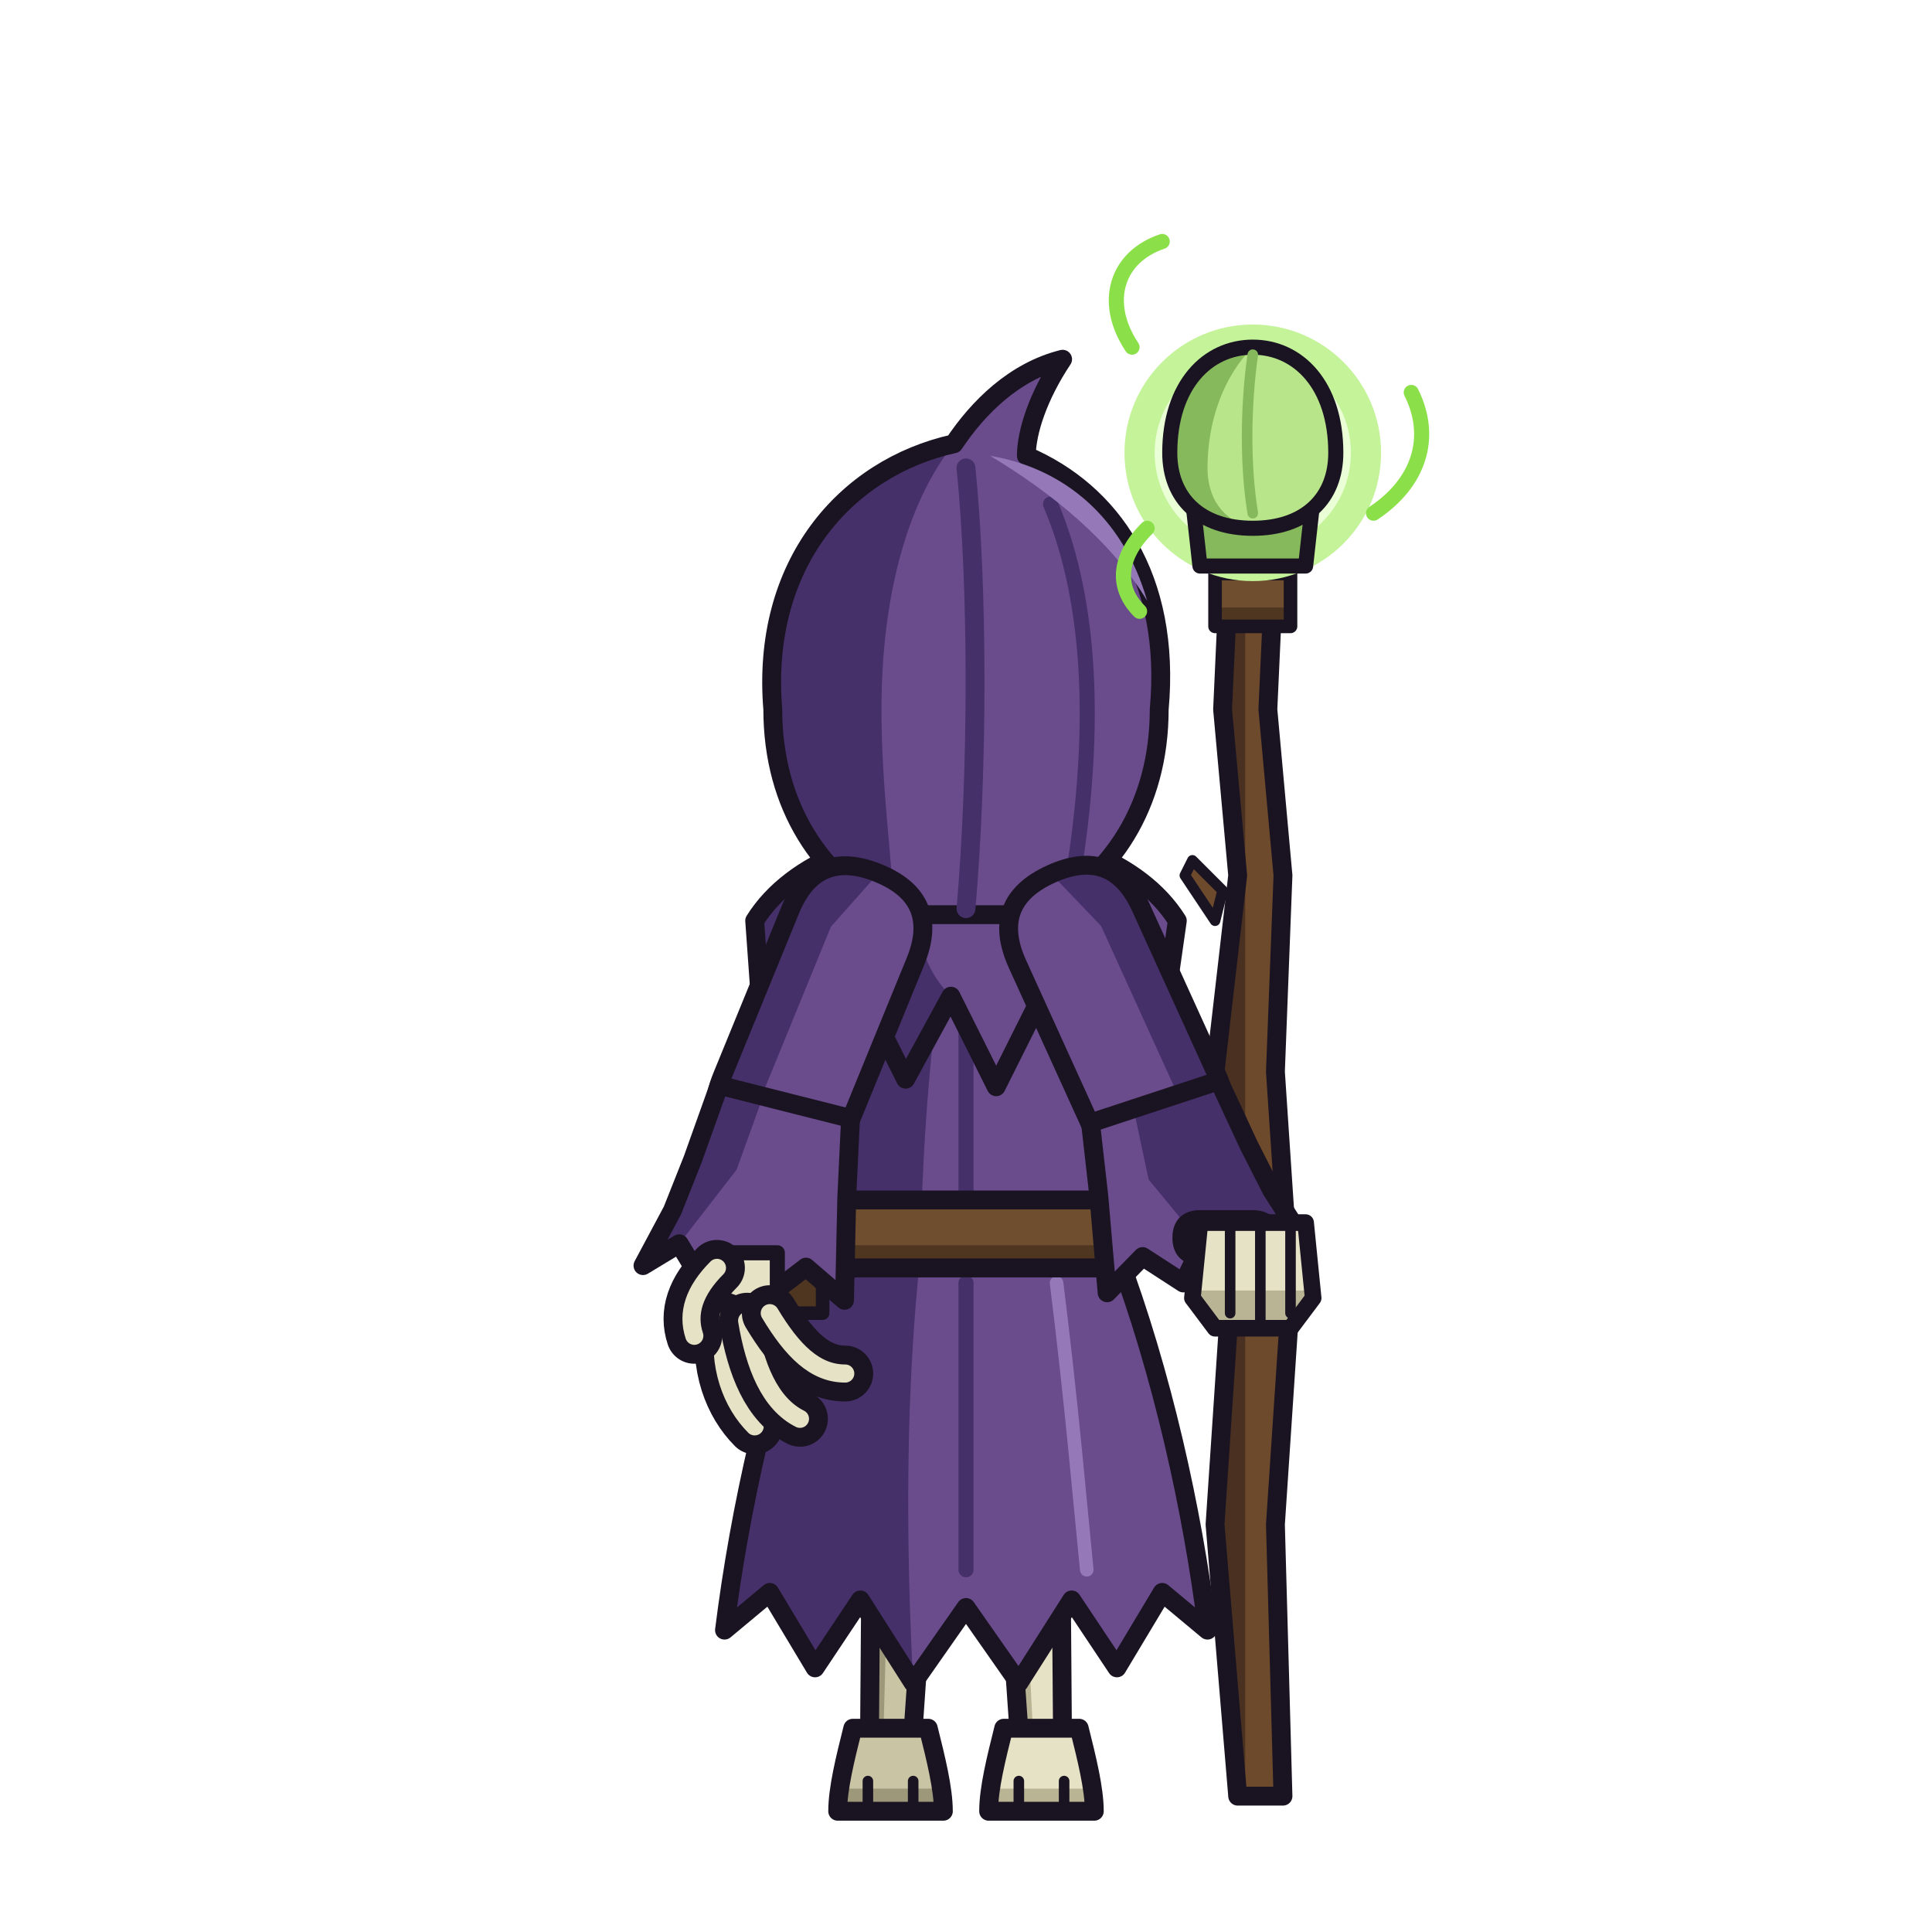
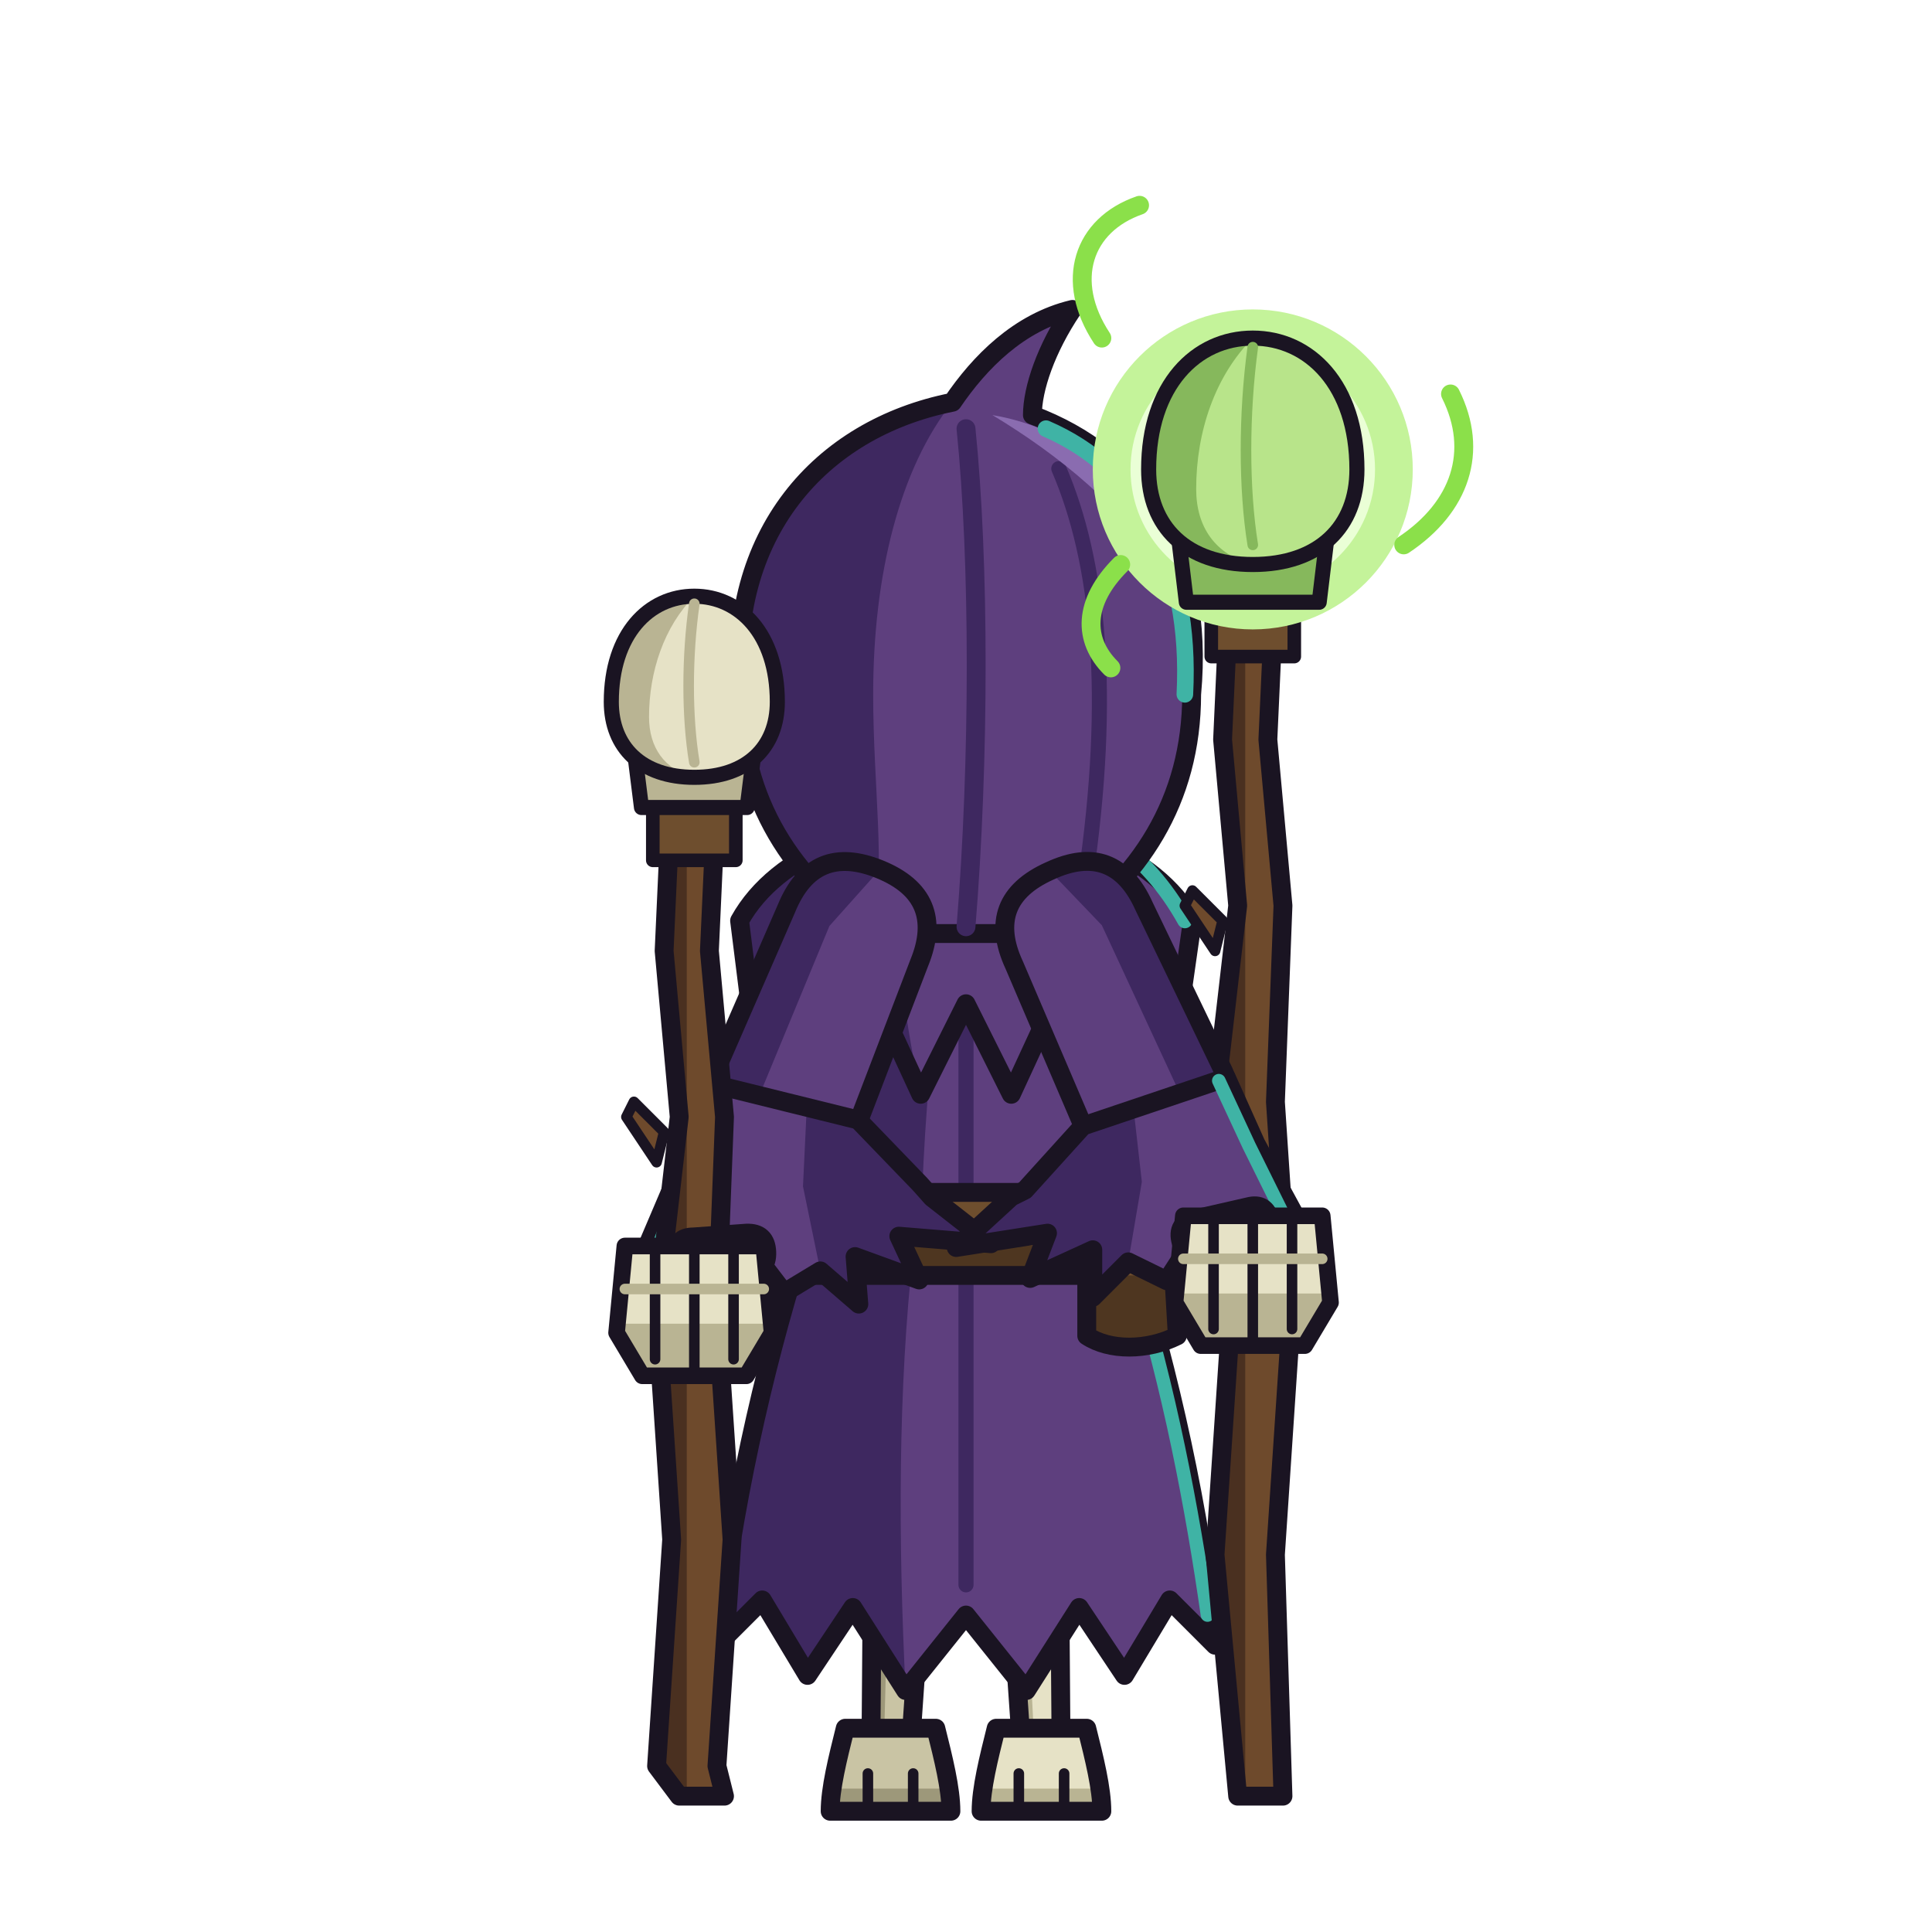
<svg xmlns="http://www.w3.org/2000/svg" viewBox="0 0 256 256" width="256" height="256">
  <g id="coxa_tras" data-pivot="121,180">
-     <path d="M116.5,179.7 L115.4,205.7 Q115.1,209.3 118.7,209.6 Q122.3,209.9 122.6,206.3 L125.5,180.3 Q125.8,175.9 121.3,175.5 Q116.9,175.2 116.5,179.7 Z" fill="#c9c4a4" />
-     <path d="M116.5,179.7 L115.4,205.7 Q115.1,209.3 118.7,209.6 L117.7,205.9 L119.4,179.9 L121.3,175.5 Q116.9,175.2 116.5,179.7 Z" fill="#9d987a" />
-     <path d="M116.5,179.7 L115.4,205.7 Q115.1,209.3 118.7,209.6 Q122.3,209.9 122.6,206.3 L125.5,180.3 Q125.8,175.9 121.3,175.5 Q116.9,175.2 116.5,179.7 Z" fill="none" stroke="#1a1422" stroke-width="2.5" stroke-linejoin="round" />
+     <path d="M116.6,179.7 L115.6,205.7 Q115.3,209.1 118.7,209.4 Q122.1,209.7 122.4,206.3 L125.4,180.3 Q125.7,176 121.3,175.6 Q117,175.3 116.6,179.7 Z" fill="#c9c4a4" />
+     <path d="M116.6,179.7 L115.6,205.7 Q115.3,209.1 118.7,209.4 L117.8,205.9 L119.5,179.9 L121.3,175.6 Q117,175.3 116.6,179.7 Z" fill="#9d987a" />
+     <path d="M116.6,179.7 L115.6,205.7 Q115.3,209.1 118.7,209.4 Q122.1,209.7 122.4,206.3 L125.4,180.3 Q125.7,176 121.3,175.6 Q117,175.3 116.6,179.7 Z" fill="none" stroke="#1a1422" stroke-width="2.5" stroke-linejoin="round" />
+     <path d="M115,203 C115,197.7 123,197.7 123,203 C123,208.3 115,208.3 115,203 Z" fill="#c9c4a4" />
+     <path d="M115,203 C115,197.7 123,197.7 123,203 C123,208.3 115,208.3 115,203 Z" fill="none" stroke="#1a1422" stroke-width="2.5" stroke-linejoin="round" />
  </g>
  <g id="canela_tras" data-pivot="119,206">
-     <path d="M115.4,205.9 L115.2,231.9 Q115.1,234.7 117.9,234.8 Q120.7,234.9 120.8,232.1 L122.6,206.1 Q122.7,202.5 119.1,202.4 Q115.5,202.3 115.4,205.9 Z" fill="#c9c4a4" />
-     <path d="M115.4,205.9 L115.2,231.9 Q115.1,234.7 117.9,234.8 L117,232 L117.7,206 L119.1,202.4 Q115.5,202.3 115.4,205.9 Z" fill="#9d987a" />
-     <path d="M115.4,205.9 L115.2,231.9 Q115.1,234.7 117.9,234.8 Q120.7,234.9 120.8,232.1 L122.6,206.1 Q122.7,202.5 119.1,202.4 Q115.5,202.3 115.4,205.9 Z" fill="none" stroke="#1a1422" stroke-width="2.5" stroke-linejoin="round" />
-     <path d="M114.5,206 C114.5,200 123.5,200 123.5,206 C123.5,212 114.5,212 114.5,206 Z" fill="#c9c4a4" />
-     <path d="M114.5,206 C114.5,200 123.5,200 123.5,206 C123.5,212 114.5,212 114.5,206 Z" fill="none" stroke="#1a1422" stroke-width="2.5" stroke-linejoin="round" />
+     <path d="M122.4,210.1 L120.7,229.1 L119.3,229 L121,210.1 Z" fill="#9d987a" />
+     <path d="M122.4,210.1 L120.7,229.1 L119.3,229 L121,210.1 Z" fill="none" stroke="#1a1422" stroke-width="1.4" stroke-linejoin="round" />
+     <path d="M115.6,205.9 L115.4,231.9 Q115.3,234.5 117.9,234.6 Q120.5,234.7 120.6,232.1 L122.4,206.1 Q122.5,202.7 119.1,202.6 Q115.7,202.5 115.6,205.9 Z" fill="#c9c4a4" />
+     <path d="M115.6,205.9 L115.4,231.9 Q115.3,234.5 117.9,234.6 L117.1,232 L117.8,206 L119.1,202.6 Q115.7,202.5 115.6,205.9 Z" fill="#9d987a" />
+     <path d="M115.6,205.9 L115.4,231.9 Q115.3,234.5 117.9,234.6 Q120.5,234.7 120.6,232.1 L122.4,206.1 Q122.5,202.7 119.1,202.6 Q115.7,202.5 115.6,205.9 Z" fill="none" stroke="#1a1422" stroke-width="2.5" stroke-linejoin="round" />
+     <path d="M113.8,206 C113.8,199.1 124.2,199.1 124.2,206 C124.2,212.9 113.8,212.9 113.8,206 Z" fill="#c9c4a4" />
+     <path d="M113.8,206 C113.8,199.1 124.2,199.1 124.2,206 C124.2,212.9 113.8,212.9 113.8,206 Z" fill="none" stroke="#1a1422" stroke-width="2.5" stroke-linejoin="round" />
+     <path d="M120,203 C124,203 124,209 120,209 Z" fill="#9d987a" />
  </g>
  <g id="pe_tras" data-pivot="118,232">
-     <path d="M113,229 L123,229 C124,233 125,237 125,240 L111,240 C111,237 112,233 113,229 Z" fill="#c9c4a4" />
-     <path d="M111,237 L125,237 L125,240 L111,240 Z" fill="#9d987a" />
-     <path d="M113,229 L123,229 C124,233 125,237 125,240 L111,240 C111,237 112,233 113,229 Z" fill="none" stroke="#1a1422" stroke-width="2.5" stroke-linejoin="round" />
-     <path d="M115,236 L115,240 M121,236 L121,240" fill="none" stroke="#1a1422" stroke-width="1.4" stroke-linecap="round" stroke-linejoin="round" />
+     <path d="M112,229 L124,229 C125,233 126,237 126,240 L110,240 C110,237 111,233 112,229 Z" fill="#c9c4a4" />
+     <path d="M110,237 L126,237 L126,240 L110,240 Z" fill="#9d987a" />
+     <path d="M112,229 L124,229 C125,233 126,237 126,240 L110,240 C110,237 111,233 112,229 Z" fill="none" stroke="#1a1422" stroke-width="2.5" stroke-linejoin="round" />
+     <path d="M115,235 L115,240 M121,235 L121,240" fill="none" stroke="#1a1422" stroke-width="1.4" stroke-linecap="round" stroke-linejoin="round" />
  </g>
  <g id="coxa_frente" data-pivot="135,180">
-     <path d="M130.5,180.3 L133.4,206.3 Q133.7,209.9 137.3,209.6 Q140.9,209.3 140.6,205.7 L139.5,179.7 Q139.1,175.2 134.7,175.5 Q130.2,175.9 130.5,180.3 Z" fill="#e6e2c6" />
-     <path d="M130.5,180.3 L133.4,206.3 Q133.7,209.9 137.3,209.6 L135.7,206.1 L133.4,180.1 L134.7,175.5 Q130.2,175.9 130.5,180.3 Z" fill="#b9b493" />
-     <path d="M130.5,180.3 L133.4,206.3 Q133.7,209.9 137.3,209.6 Q140.9,209.3 140.6,205.7 L139.5,179.7 Q139.1,175.2 134.7,175.5 Q130.2,175.9 130.5,180.3 Z" fill="none" stroke="#1a1422" stroke-width="2.5" stroke-linejoin="round" />
+     <path d="M130.6,180.3 L133.6,206.3 Q133.9,209.7 137.3,209.4 Q140.7,209.1 140.4,205.7 L139.4,179.7 Q139,175.3 134.7,175.6 Q130.3,176 130.6,180.3 Z" fill="#e6e2c6" />
+     <path d="M130.6,180.3 L133.6,206.3 Q133.9,209.7 137.3,209.4 L135.8,206.1 L133.5,180.1 L134.7,175.6 Q130.3,176 130.6,180.3 Z" fill="#b9b493" />
+     <path d="M130.6,180.3 L133.6,206.3 Q133.9,209.7 137.3,209.4 Q140.7,209.1 140.4,205.7 L139.4,179.7 Q139,175.3 134.7,175.6 Q130.3,176 130.6,180.3 Z" fill="none" stroke="#1a1422" stroke-width="2.5" stroke-linejoin="round" />
+     <path d="M133,203 C133,197.7 141,197.7 141,203 C141,208.3 133,208.3 133,203 Z" fill="#e6e2c6" />
+     <path d="M133,203 C133,197.7 141,197.7 141,203 C141,208.3 133,208.3 133,203 Z" fill="none" stroke="#1a1422" stroke-width="2.5" stroke-linejoin="round" />
  </g>
  <g id="canela_frente" data-pivot="137,206">
-     <path d="M133.4,206.1 L135.2,232.1 Q135.3,234.9 138.1,234.8 Q140.9,234.7 140.8,231.9 L140.6,205.9 Q140.5,202.3 136.9,202.4 Q133.3,202.5 133.4,206.1 Z" fill="#e6e2c6" />
-     <path d="M133.4,206.1 L135.2,232.1 Q135.3,234.9 138.1,234.8 L137,232 L135.7,206 L136.9,202.4 Q133.3,202.5 133.4,206.1 Z" fill="#b9b493" />
-     <path d="M133.4,206.1 L135.2,232.1 Q135.3,234.9 138.1,234.8 Q140.9,234.7 140.8,231.9 L140.6,205.9 Q140.5,202.3 136.9,202.4 Q133.3,202.5 133.4,206.1 Z" fill="none" stroke="#1a1422" stroke-width="2.5" stroke-linejoin="round" />
-     <path d="M132.5,206 C132.5,200 141.5,200 141.5,206 C141.5,212 132.5,212 132.5,206 Z" fill="#e6e2c6" />
-     <path d="M132.5,206 C132.5,200 141.5,200 141.5,206 C141.5,212 132.5,212 132.5,206 Z" fill="none" stroke="#1a1422" stroke-width="2.5" stroke-linejoin="round" />
+     <path d="M140.8,209.9 L140.5,228.9 L139.1,229 L139.4,209.9 Z" fill="#b9b493" />
+     <path d="M140.8,209.9 L140.5,228.9 L139.1,229 L139.4,209.9 Z" fill="none" stroke="#1a1422" stroke-width="1.4" stroke-linejoin="round" />
+     <path d="M133.6,206.1 L135.4,232.1 Q135.5,234.7 138.1,234.6 Q140.7,234.5 140.6,231.9 L140.4,205.9 Q140.3,202.5 136.9,202.6 Q133.5,202.7 133.6,206.1 Z" fill="#e6e2c6" />
+     <path d="M133.6,206.1 L135.4,232.1 Q135.5,234.7 138.1,234.6 L137.1,232 L135.8,206 L136.9,202.6 Q133.5,202.7 133.6,206.1 Z" fill="#b9b493" />
+     <path d="M133.6,206.1 L135.4,232.1 Q135.5,234.7 138.1,234.6 Q140.7,234.5 140.6,231.9 L140.4,205.9 Q140.3,202.5 136.9,202.6 Q133.5,202.7 133.6,206.1 Z" fill="none" stroke="#1a1422" stroke-width="2.5" stroke-linejoin="round" />
+     <path d="M131.8,206 C131.8,199.1 142.2,199.1 142.2,206 C142.2,212.9 131.8,212.9 131.8,206 Z" fill="#e6e2c6" />
+     <path d="M131.8,206 C131.8,199.1 142.2,199.1 142.2,206 C142.2,212.9 131.8,212.9 131.8,206 Z" fill="none" stroke="#1a1422" stroke-width="2.5" stroke-linejoin="round" />
+     <path d="M138,203 C142,203 142,209 138,209 Z" fill="#b9b493" />
  </g>
  <g id="pe_frente" data-pivot="138,232">
-     <path d="M133,229 L143,229 C144,233 145,237 145,240 L131,240 C131,237 132,233 133,229 Z" fill="#e6e2c6" />
-     <path d="M131,237 L145,237 L145,240 L131,240 Z" fill="#b9b493" />
-     <path d="M133,229 L143,229 C144,233 145,237 145,240 L131,240 C131,237 132,233 133,229 Z" fill="none" stroke="#1a1422" stroke-width="2.5" stroke-linejoin="round" />
-     <path d="M135,236 L135,240 M141,236 L141,240" fill="none" stroke="#1a1422" stroke-width="1.4" stroke-linecap="round" stroke-linejoin="round" />
+     <path d="M132,229 L144,229 C145,233 146,237 146,240 L130,240 C130,237 131,233 132,229 Z" fill="#e6e2c6" />
+     <path d="M130,237 L146,237 L146,240 L130,240 Z" fill="#b9b493" />
+     <path d="M132,229 L144,229 C145,233 146,237 146,240 L130,240 C130,237 131,233 132,229 Z" fill="none" stroke="#1a1422" stroke-width="2.5" stroke-linejoin="round" />
+     <path d="M135,235 L135,240 M141,235 L141,240" fill="none" stroke="#1a1422" stroke-width="1.4" stroke-linecap="round" stroke-linejoin="round" />
  </g>
  <g id="quadril" data-pivot="128,178">
-     <path d="M108,166 L148,166 C154,182 158,200 160,216 L154,211 L148,221 L142,212 L135,223 L128,213 L121,223 L114,212 L108,221 L102,211 L96,216 C98,200 102,182 108,166 Z" fill="#6a4c8c" />
-     <path d="M108,166 C102,182 98,200 96,216 L102,211 L108,221 L114,212 L121,223 C120,204 120,184 122,166 Z" fill="#46306a" />
-     <path d="M108,166 L148,166 C154,182 158,200 160,216 L154,211 L148,221 L142,212 L135,223 L128,213 L121,223 L114,212 L108,221 L102,211 L96,216 C98,200 102,182 108,166 Z" fill="none" stroke="#1a1422" stroke-width="2.5" stroke-linejoin="round" />
-     <path d="M128,170 L128,208" fill="none" stroke="#46306a" stroke-width="2.0" stroke-linecap="round" stroke-linejoin="round" />
-     <path d="M140,170 C142,186 143,198 144,208" fill="none" stroke="#9478b8" stroke-width="1.8" stroke-linecap="round" stroke-linejoin="round" />
+     <path d="M106,166 L150,166 C155,182 159,200 161,218 L155,212 L149,222 L143,213 L136,224 L128,214 L120,224 L113,213 L107,222 L101,212 L95,218 C97,200 101,182 106,166 Z" fill="#5e3f7e" />
+     <path d="M106,166 C101,182 97,200 95,218 L101,212 L107,222 L113,213 L120,224 C119,204 119,184 121,166 Z" fill="#3e2860" />
+     <path d="M106,166 L150,166 C155,182 159,200 161,218 L155,212 L149,222 L143,213 L136,224 L128,214 L120,224 L113,213 L107,222 L101,212 L95,218 C97,200 101,182 106,166 Z" fill="none" stroke="#1a1422" stroke-width="2.5" stroke-linejoin="round" />
+     <path d="M128,170 L128,210" fill="none" stroke="#3e2860" stroke-width="2.0" stroke-linecap="round" stroke-linejoin="round" />
+     <path d="M150,168 C155,184 158,200 160,214" fill="none" stroke="#3fb3a5" stroke-width="1.8" stroke-linecap="round" stroke-linejoin="round" />
  </g>
  <g id="tronco" data-pivot="128,165">
-     <path d="M112,118 C122,110 134,110 144,118 C150,134 148,152 146,168 L110,168 C108,152 106,134 112,118 Z" fill="#6a4c8c" />
-     <path d="M112,118 C118,112 124,110 128,110 C124,128 122,150 122,168 L110,168 C108,152 106,134 112,118 Z" fill="#46306a" />
+     <path d="M112,118 C122,110 134,110 144,118 C150,134 148,152 146,168 L110,168 C108,152 106,134 112,118 Z" fill="#5e3f7e" />
+     <path d="M112,118 C118,112 124,110 128,110 C124,128 122,150 122,168 L110,168 C108,152 106,134 112,118 Z" fill="#3e2860" />
    <path d="M112,118 C122,110 134,110 144,118 C150,134 148,152 146,168 L110,168 C108,152 106,134 112,118 Z" fill="none" stroke="#1a1422" stroke-width="2.5" stroke-linejoin="round" />
-     <path d="M128,122 L128,160" fill="none" stroke="#46306a" stroke-width="2.0" stroke-linecap="round" stroke-linejoin="round" />
-     <path d="M100,122 C110,106 146,106 156,122 L154,136 L148,130 L144,142 L138,132 L132,144 L126,132 L120,143 L114,131 L108,140 L104,130 L101,136 Z" fill="#6a4c8c" />
-     <path d="M100,122 C106,112 116,108 126,107 C120,116 120,126 126,132 L120,143 L114,131 L108,140 L104,130 L101,136 Z" fill="#46306a" />
-     <path d="M100,122 C110,106 146,106 156,122 L154,136 L148,130 L144,142 L138,132 L132,144 L126,132 L120,143 L114,131 L108,140 L104,130 L101,136 Z" fill="none" stroke="#1a1422" stroke-width="2.5" stroke-linejoin="round" />
-     <path d="M118,110 C128,106 138,106 146,112 C138,109 128,109 118,110 Z" fill="#9478b8" />
-     <path d="M108,159 L148,159 L148,168 L108,168 Z" fill="#6e4e2e" />
-     <path d="M108,165 L148,165 L148,168 L108,168 Z" fill="#4e3620" />
-     <path d="M108,159 L148,159 L148,168 L108,168 Z" fill="none" stroke="#1a1422" stroke-width="2.5" stroke-linejoin="round" />
-     <path d="M100,160 L109,160 L109,174 L100,174 Z" fill="#4e3620" />
-     <path d="M100,160 L109,160 L109,174 L100,174 Z" fill="none" stroke="#1a1422" stroke-width="1.8" stroke-linejoin="round" />
+     <path d="M128,122 L128,160" fill="none" stroke="#3e2860" stroke-width="2.0" stroke-linecap="round" stroke-linejoin="round" />
+     <path d="M98,122 C108,104 148,104 158,122 L156,136 L150,130 L146,143 L140,132 L134,145 L128,133 L122,145 L116,132 L110,143 L106,130 L100,138 Z" fill="#5e3f7e" />
+     <path d="M98,122 C104,112 114,107 124,106 C118,116 118,126 122,145 L116,132 L110,143 L106,130 L100,138 Z" fill="#3e2860" />
+     <path d="M98,122 C108,104 148,104 158,122 L156,136 L150,130 L146,143 L140,132 L134,145 L128,133 L122,145 L116,132 L110,143 L106,130 L100,138 Z" fill="none" stroke="#1a1422" stroke-width="2.5" stroke-linejoin="round" />
+     <path d="M118,109 C128,105 138,105 146,111 C138,108 128,108 118,109 Z" fill="#8a6cb0" />
+     <path d="M132,106 C144,107 152,113 157,122" fill="none" stroke="#3fb3a5" stroke-width="2" stroke-linecap="round" stroke-linejoin="round" />
+     <path d="M106,158 L150,158 L150,169 L106,169 Z" fill="#6e4e2e" />
+     <path d="M106,165 L150,165 L150,169 L106,169 Z" fill="#4e3620" />
+     <path d="M106,158 L150,158 L150,169 L106,169 Z" fill="none" stroke="#1a1422" stroke-width="2.5" stroke-linejoin="round" />
+     <path d="M144,160 L155,160 L156,177 C152,179 147,179 144,177 Z" fill="#6e4e2e" />
+     <path d="M144,169 L156,169 L156,177 C152,179 147,179 144,177 Z" fill="#4e3620" />
+     <path d="M144,160 L155,160 L156,177 C152,179 147,179 144,177 Z" fill="none" stroke="#1a1422" stroke-width="2.5" stroke-linejoin="round" />
+     <path d="M143,159 L156,159 L156,165 L143,165 Z" fill="#4e3620" />
+     <path d="M143,159 L156,159 L156,165 L143,165 Z" fill="none" stroke="#1a1422" stroke-width="1.8" stroke-linejoin="round" />
+     <circle cx="149.5" cy="164" r="1.4" fill="#c9a23a" stroke="#1a1422" stroke-width="1.4" />
  </g>
  <g id="cabeca" data-pivot="128,114">
-     <path d="M102.4,94 C100.8,74.8 112,62 126.4,58.8 C129.6,54 134.4,49.2 140.8,47.6 C137.6,52.4 136,57.2 136,60.4 C147.2,65.2 155.2,76.4 153.6,94 C153.6,106.8 147.2,116.4 137.6,121.2 L118.4,121.2 C108.8,116.4 102.4,106.8 102.4,94 Z" fill="#6a4c8c" />
-     <path d="M102.4,94 C100.8,74.8 112,62 126.4,58.8 C120,66.8 116.8,79.6 116.8,94 C116.8,105.2 118.4,114.8 118.4,121.2 C108.8,116.4 102.4,106.8 102.4,94 Z" fill="#46306a" />
-     <path d="M102.4,94 C100.8,74.8 112,62 126.4,58.8 C129.6,54 134.4,49.2 140.8,47.6 C137.6,52.4 136,57.2 136,60.4 C147.2,65.2 155.2,76.4 153.6,94 C153.6,106.8 147.2,116.4 137.6,121.2 L118.4,121.2 C108.8,116.4 102.4,106.8 102.4,94 Z" fill="none" stroke="#1a1422" stroke-width="2.5" stroke-linejoin="round" />
-     <path d="M128,62 C129.6,78 129.6,102 128,120.4" fill="none" stroke="#46306a" stroke-width="2.5" stroke-linecap="round" stroke-linejoin="round" />
-     <path d="M139.2,66.8 C144,78 145.6,94 142.4,114.8" fill="none" stroke="#46306a" stroke-width="2.0" stroke-linecap="round" stroke-linejoin="round" />
-     <path d="M131.2,60.4 C140.8,62 148.8,68.4 152,79.6 C147.2,71.6 139.2,65.2 131.2,60.4 Z" fill="#9478b8" />
+     <path d="M98.1,92 C96.3,70.9 108.6,56.8 126.2,53.3 C129.8,48 135,42.7 142.1,41 C138.6,46.2 136.8,51.5 136.8,55 C150.9,60.3 159.7,72.6 157.9,92 C157.9,106.1 150.9,116.6 140.3,123.7 L115.7,123.7 C105.1,116.6 98.1,106.1 98.1,92 Z" fill="#5e3f7e" />
+     <path d="M98.1,92 C96.3,70.9 108.6,56.8 126.2,53.3 C119.2,62.1 115.7,76.2 115.7,92 C115.7,104.3 117.4,114.9 115.7,123.7 C105.1,116.6 98.1,106.1 98.1,92 Z" fill="#3e2860" />
+     <path d="M98.1,92 C96.3,70.9 108.6,56.8 126.2,53.3 C129.8,48 135,42.7 142.1,41 C138.6,46.2 136.8,51.5 136.8,55 C150.9,60.3 159.7,72.6 157.9,92 C157.9,106.1 150.9,116.6 140.3,123.7 L115.7,123.7 C105.1,116.6 98.1,106.1 98.1,92 Z" fill="none" stroke="#1a1422" stroke-width="2.5" stroke-linejoin="round" />
+     <path d="M128,56.8 C129.8,74.4 129.8,100.8 128,122.8" fill="none" stroke="#3e2860" stroke-width="2.5" stroke-linecap="round" stroke-linejoin="round" />
+     <path d="M140.3,62.1 C145.6,74.4 147.4,92 143.8,116.6" fill="none" stroke="#3e2860" stroke-width="2.0" stroke-linecap="round" stroke-linejoin="round" />
+     <path d="M131.5,55 C142.1,56.8 150.9,63.8 154.4,76.2 C149.1,67.4 140.3,60.3 131.5,55 Z" fill="#8a6cb0" />
+     <path d="M138.6,56.8 C150.9,62.1 157.9,74.4 157,92" fill="none" stroke="#3fb3a5" stroke-width="2.2" stroke-linecap="round" stroke-linejoin="round" />
  </g>
  <g id="braco_sup_tras" data-pivot="113,124">
-     <path d="M104.7,120.6 L95.7,142.6 Q92.3,150.9 100.6,154.3 Q108.9,157.7 112.3,149.4 L121.3,127.4 Q124.7,119.1 116.4,115.7 Q108.1,112.3 104.7,120.6 Z" fill="#6a4c8c" />
-     <path d="M104.7,120.6 L95.7,142.6 Q92.3,150.9 100.6,154.3 L101.1,144.8 L110.1,122.8 L116.4,115.7 Q108.1,112.3 104.7,120.6 Z" fill="#46306a" />
-     <path d="M104.7,120.6 L95.7,142.6 Q92.3,150.9 100.6,154.3 Q108.9,157.7 112.3,149.4 L121.3,127.4 Q124.7,119.1 116.4,115.7 Q108.1,112.3 104.7,120.6 Z" fill="none" stroke="#1a1422" stroke-width="2.5" stroke-linejoin="round" />
+     <path d="M104.2,120.4 L94.7,142.2 Q91,151.5 100.2,155.3 Q109.5,159 113.3,149.8 L121.8,127.6 Q125.4,118.8 116.6,115.2 Q107.8,111.6 104.2,120.4 Z" fill="#5e3f7e" />
+     <path d="M104.2,120.4 L94.7,142.2 Q91,151.5 100.2,155.3 L100.8,144.7 L109.9,122.7 L116.6,115.2 Q107.8,111.6 104.2,120.4 Z" fill="#3e2860" />
+     <path d="M104.2,120.4 L94.7,142.2 Q91,151.5 100.2,155.3 Q109.5,159 113.3,149.8 L121.8,127.6 Q125.4,118.8 116.6,115.2 Q107.8,111.6 104.2,120.4 Z" fill="none" stroke="#1a1422" stroke-width="2.5" stroke-linejoin="round" />
  </g>
  <g id="antebraco_tras" data-pivot="104,146">
-     <path d="M112.7,148.2 L112.2,158.7 L111.9,172.3 L106.8,167.9 L101.7,171.8 L98.8,167 L93.7,170.9 L90,164.8 L85.2,167.7 L89.1,160.4 L91.8,153.6 L95.3,143.8 Z" fill="#6a4c8c" />
-     <path d="M101.1,145.3 L97.6,155 L90,164.8 L85.2,167.7 L89.1,160.4 L91.8,153.6 L95.3,143.8 Z" fill="#46306a" />
-     <path d="M112.7,148.2 L112.2,158.7 L111.9,172.3 L106.8,167.9 L101.7,171.8 L98.8,167 L93.7,170.9 L90,164.8 L85.2,167.7 L89.1,160.4 L91.8,153.6 L95.3,143.8 Z" fill="none" stroke="#1a1422" stroke-width="2.5" stroke-linejoin="round" />
+     <path d="M94.3,143.6 L90.8,153.3 L85.9,164.8 L91.5,163.1 L94.4,167.9 L100,166.2 L103.9,171.3 L108.7,168.4 L113.8,172.8 L113.3,166.5 L121.8,169.6 L119.1,163.8 L131.3,164.8 L123.5,158.7 L121.9,156.9 L113.7,148.4 Z" fill="#5e3f7e" />
+     <path d="M106.9,146.7 L106.4,157.2 L108.7,168.4 L113.8,172.8 L113.3,166.5 L121.8,169.6 L119.1,163.8 L131.3,164.8 L123.5,158.7 L121.9,156.9 L113.7,148.4 Z" fill="#3e2860" />
+     <path d="M94.3,143.6 L90.8,153.3 L85.9,164.8 L91.5,163.1 L94.4,167.9 L100,166.2 L103.9,171.3 L108.7,168.4 L113.8,172.8 L113.3,166.5 L121.8,169.6 L119.1,163.8 L131.3,164.8 L123.5,158.7 L121.9,156.9 L113.7,148.4 Z" fill="none" stroke="#1a1422" stroke-width="2.5" stroke-linejoin="round" />
+     <path d="M95.3,143.8 L91.8,153.6 L87.6,164.2" fill="none" stroke="#3fb3a5" stroke-width="1.8" stroke-linecap="round" stroke-linejoin="round" />
+   </g>
+   <g id="arma_tras" data-pivot="92,172">
+     <path d="M89,104 L88,126 L90,148 L87,174 L89,204 L87,234 L90,238 L96,238 L95,234 L97,204 L95,174 L96,148 L94,126 L95,104 Z" fill="#6e4a2c" />
+     <path d="M89,104 L88,126 L90,148 L87,174 L89,204 L87,234 L90,238 L91,238 L91,234 L91,204 L91,174 L91,148 L91,126 L91,104 Z" fill="#4a3020" />
+     <path d="M89,104 L88,126 L90,148 L87,174 L89,204 L87,234 L90,238 L96,238 L95,234 L97,204 L95,174 L96,148 L94,126 L95,104 Z" fill="none" stroke="#1a1422" stroke-width="2.5" stroke-linejoin="round" />
+     <path d="M87,154 L83,148 L84,146 L88,150 Z" fill="#6e4a2c" />
+     <path d="M87,154 L83,148 L84,146 L88,150 Z" fill="none" stroke="#1a1422" stroke-width="1.4" stroke-linejoin="round" />
+     <path d="M86.5,107 L97.5,107 L97.5,114 L86.5,114 Z" fill="#6e4e2e" />
+     <path d="M86.5,107 L97.5,107 L97.5,114 L86.5,114 Z" fill="none" stroke="#1a1422" stroke-width="1.8" stroke-linejoin="round" />
+     <path d="M84,99 L100,99 L99,107 L85,107 Z" fill="#b9b493" />
+     <path d="M84,99 L100,99 L99,107 L85,107 Z" fill="none" stroke="#1a1422" stroke-width="2.0" stroke-linejoin="round" />
+     <path d="M81,93 C81,84 86,79 92,79 C98,79 103,84 103,93 C103,99 99,103 92,103 C85,103 81,99 81,93 Z" fill="#e6e2c6" />
+     <path d="M81,93 C81,84 86,79 92,79 C88,83 86,89 86,95 C86,99 88,102 92,103 C85,103 81,99 81,93 Z" fill="#b9b493" />
+     <path d="M81,93 C81,84 86,79 92,79 C98,79 103,84 103,93 C103,99 99,103 92,103 C85,103 81,99 81,93 Z" fill="none" stroke="#1a1422" stroke-width="2.0" stroke-linejoin="round" />
+     <path d="M92,80 C91,87 91,95 92,101" fill="none" stroke="#b9b493" stroke-width="1.4" stroke-linecap="round" stroke-linejoin="round" />
  </g>
  <g id="mao_tras" data-pivot="99,166">
-     <path d="M103,166 L95,166 L94,174 L103,175 Z" fill="#e6e2c6" />
-     <path d="M103,166 L95,166 L94,174 L103,175 Z" fill="none" stroke="#1a1422" stroke-width="2.0" stroke-linejoin="round" />
-     <path d="M96,175 C95,181 97,186 100,189" fill="none" stroke="#1a1422" stroke-width="7.4" stroke-linecap="round" stroke-linejoin="round" />
-     <path d="M96,175 C95,181 97,186 100,189" fill="none" stroke="#e6e2c6" stroke-width="2.4" stroke-linecap="round" stroke-linejoin="round" />
-     <path d="M99,175 C100,181 102,186 106,188" fill="none" stroke="#1a1422" stroke-width="7.4" stroke-linecap="round" stroke-linejoin="round" />
-     <path d="M99,175 C100,181 102,186 106,188" fill="none" stroke="#e6e2c6" stroke-width="2.4" stroke-linecap="round" stroke-linejoin="round" />
-     <path d="M102,174 C105,179 108,182 112,182" fill="none" stroke="#1a1422" stroke-width="7.4" stroke-linecap="round" stroke-linejoin="round" />
-     <path d="M102,174 C105,179 108,182 112,182" fill="none" stroke="#e6e2c6" stroke-width="2.4" stroke-linecap="round" stroke-linejoin="round" />
-     <path d="M95,168 C92,171 91,174 92,177" fill="none" stroke="#1a1422" stroke-width="7.4" stroke-linecap="round" stroke-linejoin="round" />
-     <path d="M95,168 C92,171 91,174 92,177" fill="none" stroke="#e6e2c6" stroke-width="2.4" stroke-linecap="round" stroke-linejoin="round" />
+     <path d="M98.9,163.4 L91.9,163.9 Q89.5,163.9 89.6,166.3 Q89.7,168.7 92.1,168.6 L99.1,168.6 Q101.7,168.5 101.6,165.9 Q101.5,163.3 98.9,163.4 Z" fill="#e6e2c6" />
+     <path d="M98.9,163.4 L91.9,163.9 Q89.5,163.9 89.6,166.3 L92,165.4 L99,165.1 L101.6,165.9 Q101.5,163.3 98.9,163.4 Z" fill="#b9b493" />
+     <path d="M98.9,163.4 L91.9,163.9 Q89.5,163.9 89.6,166.3 Q89.7,168.7 92.1,168.6 L99.1,168.6 Q101.7,168.5 101.6,165.9 Q101.5,163.3 98.9,163.4 Z" fill="none" stroke="#1a1422" stroke-width="2.5" stroke-linejoin="round" />
+     <path d="M82.8,165.1 L101.2,165.1 L102.3,176.6 L98.9,182.3 L85.1,182.3 L81.7,176.6 Z" fill="#e6e2c6" />
+     <path d="M81.7,175.4 L102.3,175.4 L102.3,176.6 L98.9,182.3 L85.1,182.3 L81.7,176.6 Z" fill="#b9b493" />
+     <path d="M82.8,165.1 L101.2,165.1 L102.3,176.6 L98.9,182.3 L85.1,182.3 L81.7,176.6 Z" fill="none" stroke="#1a1422" stroke-width="2.2" stroke-linejoin="round" />
+     <path d="M86.8,166.2 L86.8,180.1 M92,166.2 L92,181.2 M97.2,166.2 L97.2,180.1" fill="none" stroke="#1a1422" stroke-width="1.4" stroke-linecap="round" stroke-linejoin="round" />
+     <path d="M82.8,170.8 L101.2,170.8" fill="none" stroke="#b9b493" stroke-width="1.4" stroke-linecap="round" stroke-linejoin="round" />
  </g>
  <g id="arma" data-pivot="166,168">
-     <path d="M163,72 L162,94 L164,116 L161,142 L163,172 L161,202 L164,238 L170,238 L169,202 L171,172 L169,142 L170,116 L168,94 L169,72 Z" fill="#6e4a2c" />
-     <path d="M163,72 L162,94 L164,116 L161,142 L163,172 L161,202 L164,238 L165,238 L165,202 L165,172 L165,142 L165,116 L165,94 L165,72 Z" fill="#4a3020" />
-     <path d="M163,72 L162,94 L164,116 L161,142 L163,172 L161,202 L164,238 L170,238 L169,202 L171,172 L169,142 L170,116 L168,94 L169,72 Z" fill="none" stroke="#1a1422" stroke-width="2.5" stroke-linejoin="round" />
-     <path d="M161,122 L157,116 L158,114 L162,118 Z" fill="#6e4a2c" />
-     <path d="M161,122 L157,116 L158,114 L162,118 Z" fill="none" stroke="#1a1422" stroke-width="1.4" stroke-linejoin="round" />
-     <path d="M161,76 L171,76 L171,83 L161,83 Z" fill="#6e4e2e" />
-     <path d="M161,80.5 L171,80.5 L171,83 L161,83 Z" fill="#4e3620" />
-     <path d="M161,76 L171,76 L171,83 L161,83 Z" fill="none" stroke="#1a1422" stroke-width="1.8" stroke-linejoin="round" />
-     <circle cx="166" cy="60" r="17" fill="#c4f39a" />
-     <circle cx="166" cy="60" r="13" fill="#eaffd6" />
-     <path d="M150,46 C146,40 148,34 154,32" fill="none" stroke="#8be04a" stroke-width="2" stroke-linecap="round" stroke-linejoin="round" />
-     <path d="M182,68 C188,64 190,58 187,52" fill="none" stroke="#8be04a" stroke-width="2" stroke-linecap="round" stroke-linejoin="round" />
-     <path d="M152,70 C148,74 148,78 151,81" fill="none" stroke="#8be04a" stroke-width="2" stroke-linecap="round" stroke-linejoin="round" />
-     <path d="M158,66 L174,66 L173,75 L159,75 Z" fill="#86b85c" />
-     <path d="M158,66 L174,66 L173,75 L159,75 Z" fill="none" stroke="#1a1422" stroke-width="2.0" stroke-linejoin="round" />
-     <path d="M155,60 C155,51 160,46 166,46 C172,46 177,51 177,60 C177,66 173,70 166,70 C159,70 155,66 155,60 Z" fill="#b8e48a" />
-     <path d="M155,60 C155,51 160,46 166,46 C162,50 160,56 160,62 C160,66 162,69 166,70 C159,70 155,66 155,60 Z" fill="#86b85c" />
-     <path d="M155,60 C155,51 160,46 166,46 C172,46 177,51 177,60 C177,66 173,70 166,70 C159,70 155,66 155,60 Z" fill="none" stroke="#1a1422" stroke-width="2.0" stroke-linejoin="round" />
-     <path d="M166,47 C165,54 165,62 166,68" fill="none" stroke="#86b85c" stroke-width="1.4" stroke-linecap="round" stroke-linejoin="round" />
+     <path d="M163,76 L162,98 L164,120 L161,146 L163,176 L161,206 L164,238 L170,238 L169,206 L171,176 L169,146 L170,120 L168,98 L169,76 Z" fill="#6e4a2c" />
+     <path d="M163,76 L162,98 L164,120 L161,146 L163,176 L161,206 L164,238 L165,238 L165,206 L165,176 L165,146 L165,120 L165,98 L165,76 Z" fill="#4a3020" />
+     <path d="M163,76 L162,98 L164,120 L161,146 L163,176 L161,206 L164,238 L170,238 L169,206 L171,176 L169,146 L170,120 L168,98 L169,76 Z" fill="none" stroke="#1a1422" stroke-width="2.5" stroke-linejoin="round" />
+     <path d="M161,126 L157,120 L158,118 L162,122 Z" fill="#6e4a2c" />
+     <path d="M161,126 L157,120 L158,118 L162,122 Z" fill="none" stroke="#1a1422" stroke-width="1.4" stroke-linejoin="round" />
+     <path d="M160.5,79 L171.5,79 L171.5,87 L160.5,87 Z" fill="#6e4e2e" />
+     <path d="M160.5,79 L171.5,79 L171.5,87 L160.5,87 Z" fill="none" stroke="#1a1422" stroke-width="1.8" stroke-linejoin="round" />
+     <circle cx="166" cy="62.2" r="21.2" fill="#c4f39a" />
+     <circle cx="166" cy="62.2" r="16.2" fill="#eaffd6" />
+     <path d="M146,44.8 C141,37.2 143.5,29.8 151,27.2" fill="none" stroke="#8be04a" stroke-width="2.5" stroke-linecap="round" stroke-linejoin="round" />
+     <path d="M186,72.2 C193.5,67.2 196,59.8 192.2,52.2" fill="none" stroke="#8be04a" stroke-width="2.5" stroke-linecap="round" stroke-linejoin="round" />
+     <path d="M148.5,74.8 C143.5,79.8 143.5,84.8 147.2,88.5" fill="none" stroke="#8be04a" stroke-width="2.5" stroke-linecap="round" stroke-linejoin="round" />
+     <path d="M156,69.8 L176,69.8 L174.8,79.8 L157.2,79.8 Z" fill="#86b85c" />
+     <path d="M156,69.8 L176,69.8 L174.8,79.8 L157.2,79.8 Z" fill="none" stroke="#1a1422" stroke-width="2.0" stroke-linejoin="round" />
+     <path d="M152.2,62.2 C152.2,51 158.5,44.8 166,44.8 C173.5,44.8 179.8,51 179.8,62.2 C179.8,69.8 174.8,74.8 166,74.8 C157.2,74.8 152.2,69.8 152.2,62.2 Z" fill="#b8e48a" />
+     <path d="M152.2,62.2 C152.2,51 158.5,44.8 166,44.8 C161,49.8 158.5,57.2 158.5,64.8 C158.5,69.8 161,73.5 166,74.8 C157.2,74.8 152.2,69.8 152.2,62.2 Z" fill="#86b85c" />
+     <path d="M152.2,62.2 C152.2,51 158.5,44.8 166,44.8 C173.5,44.8 179.8,51 179.8,62.2 C179.8,69.8 174.8,74.8 166,74.8 C157.2,74.8 152.2,69.8 152.2,62.2 Z" fill="none" stroke="#1a1422" stroke-width="2.0" stroke-linejoin="round" />
+     <path d="M166,46 C164.8,54.8 164.8,64.8 166,72.2" fill="none" stroke="#86b85c" stroke-width="1.4" stroke-linecap="round" stroke-linejoin="round" />
  </g>
  <g id="braco_sup_frente" data-pivot="143,124">
-     <path d="M151.2,120.3 L161.2,142.3 Q164.9,150.5 156.7,154.2 Q148.5,157.9 144.8,149.7 L134.8,127.7 Q131.1,119.5 139.3,115.8 Q147.5,112.1 151.2,120.3 Z" fill="#6a4c8c" />
-     <path d="M151.2,120.3 L161.2,142.3 Q164.9,150.5 156.7,154.2 L155.9,144.7 L145.9,122.7 L139.3,115.8 Q147.5,112.1 151.2,120.3 Z" fill="#46306a" />
-     <path d="M151.2,120.3 L161.2,142.3 Q164.9,150.5 156.7,154.2 Q148.5,157.9 144.8,149.7 L134.8,127.7 Q131.1,119.5 139.3,115.8 Q147.5,112.1 151.2,120.3 Z" fill="none" stroke="#1a1422" stroke-width="2.5" stroke-linejoin="round" />
+     <path d="M151.6,120.1 L162.1,141.9 Q166.2,151 157.1,155.1 Q148,159.2 143.9,150.1 L134.4,127.9 Q130.4,119.3 139.1,115.4 Q147.7,111.4 151.6,120.1 Z" fill="#5e3f7e" />
+     <path d="M151.6,120.1 L162.1,141.9 Q166.2,151 157.1,155.1 L156.2,144.6 L146,122.6 L139.1,115.4 Q147.7,111.4 151.6,120.1 Z" fill="#3e2860" />
+     <path d="M151.6,120.1 L162.1,141.9 Q166.2,151 157.1,155.1 Q148,159.2 143.9,150.1 L134.4,127.9 Q130.4,119.3 139.1,115.4 Q147.7,111.4 151.6,120.1 Z" fill="none" stroke="#1a1422" stroke-width="2.5" stroke-linejoin="round" />
  </g>
  <g id="antebraco_frente" data-pivot="153,146">
-     <path d="M144.5,148.8 L145.6,158.5 L146.7,171.3 L151.4,166.5 L156.8,170 L159.3,164.9 L164.7,168.4 L167.9,162.1 L172.9,164.6 L168.5,157.7 L165.5,151.8 L161.5,143.2 Z" fill="#6a4c8c" />
-     <path d="M150.2,146.9 L152.2,156.3 L159.3,164.9 L164.7,168.4 L167.9,162.1 L172.9,164.6 L168.5,157.7 L165.5,151.8 L161.5,143.2 Z" fill="#46306a" />
-     <path d="M144.5,148.8 L145.6,158.5 L146.7,171.3 L151.4,166.5 L156.8,170 L159.3,164.9 L164.7,168.4 L167.9,162.1 L172.9,164.6 L168.5,157.7 L165.5,151.8 L161.5,143.2 Z" fill="none" stroke="#1a1422" stroke-width="2.5" stroke-linejoin="round" />
+     <path d="M162.5,142.8 L166.4,151.5 L172,161.8 L166.3,160.5 L163.7,165.6 L158.1,164.3 L154.6,169.7 L149.5,167.2 L144.8,171.9 L144.8,165.6 L136.5,169.4 L138.8,163.4 L126.7,165.3 L134,158.6 L135.8,157.7 L143.5,149.2 Z" fill="#5e3f7e" />
+     <path d="M150.2,146.9 L151.3,156.6 L149.5,167.2 L144.8,171.9 L144.8,165.6 L136.5,169.4 L138.8,163.4 L126.7,165.3 L134,158.6 L135.8,157.7 L143.5,149.2 Z" fill="#3e2860" />
+     <path d="M162.5,142.8 L166.4,151.5 L172,161.8 L166.3,160.5 L163.7,165.6 L158.1,164.3 L154.6,169.7 L149.5,167.2 L144.8,171.9 L144.8,165.6 L136.5,169.4 L138.8,163.4 L126.7,165.3 L134,158.6 L135.8,157.7 L143.5,149.2 Z" fill="none" stroke="#1a1422" stroke-width="2.5" stroke-linejoin="round" />
+     <path d="M161.5,143.2 L165.5,151.8 L170.2,161.3" fill="none" stroke="#3fb3a5" stroke-width="1.8" stroke-linecap="round" stroke-linejoin="round" />
  </g>
  <g id="mao_frente" data-pivot="159,164">
-     <path d="M159,166.4 L166,166.4 Q168.4,166.4 168.4,164 Q168.4,161.6 166,161.6 L159,161.6 Q156.6,161.6 156.6,164 Q156.6,166.4 159,166.4 Z" fill="#e6e2c6" />
-     <path d="M159,166.4 L166,166.4 Q168.4,166.4 168.4,164 L166,164.8 L159,164.8 L156.6,164 Q156.6,166.4 159,166.4 Z" fill="#b9b493" />
-     <path d="M159,166.4 L166,166.4 Q168.4,166.4 168.4,164 Q168.4,161.6 166,161.6 L159,161.6 Q156.6,161.6 156.6,164 Q156.6,166.4 159,166.4 Z" fill="none" stroke="#1a1422" stroke-width="2.5" stroke-linejoin="round" />
-     <path d="M159,162 L173,162 L174,172 L171,176 L161,176 L158,172 Z" fill="#e6e2c6" />
-     <path d="M158,171 L174,171 L174,172 L171,176 L161,176 L158,172 Z" fill="#b9b493" />
-     <path d="M159,162 L173,162 L174,172 L171,176 L161,176 L158,172 Z" fill="none" stroke="#1a1422" stroke-width="2.2" stroke-linejoin="round" />
-     <path d="M163,163 L163,174 M167,163 L167,175 M171,163 L171,174" fill="none" stroke="#1a1422" stroke-width="1.4" stroke-linecap="round" stroke-linejoin="round" />
+     <path d="M159.6,166.5 L166.6,164.6 Q168.9,164 168.3,161.7 Q167.7,159.3 165.4,159.9 L158.4,161.5 Q155.8,162.1 156.5,164.6 Q157.1,167.2 159.6,166.5 Z" fill="#e6e2c6" />
+     <path d="M159.6,166.5 L166.6,164.6 Q168.9,164 168.3,161.7 L166.2,163.1 L159.2,164.9 L156.5,164.6 Q157.1,167.2 159.6,166.5 Z" fill="#b9b493" />
+     <path d="M159.6,166.5 L166.6,164.6 Q168.9,164 168.3,161.7 Q167.7,159.3 165.4,159.9 L158.4,161.5 Q155.8,162.1 156.5,164.6 Q157.1,167.2 159.6,166.5 Z" fill="none" stroke="#1a1422" stroke-width="2.5" stroke-linejoin="round" />
+     <path d="M156.8,161.1 L175.2,161.1 L176.3,172.6 L172.9,178.3 L159.1,178.3 L155.7,172.6 Z" fill="#e6e2c6" />
+     <path d="M155.7,171.4 L176.3,171.4 L176.3,172.6 L172.9,178.3 L159.1,178.3 L155.7,172.6 Z" fill="#b9b493" />
+     <path d="M156.8,161.1 L175.2,161.1 L176.3,172.6 L172.9,178.3 L159.1,178.3 L155.7,172.6 Z" fill="none" stroke="#1a1422" stroke-width="2.2" stroke-linejoin="round" />
+     <path d="M160.8,162.2 L160.8,176.1 M166,162.2 L166,177.2 M171.2,162.2 L171.2,176.1" fill="none" stroke="#1a1422" stroke-width="1.4" stroke-linecap="round" stroke-linejoin="round" />
+     <path d="M156.8,166.8 L175.2,166.8" fill="none" stroke="#b9b493" stroke-width="1.4" stroke-linecap="round" stroke-linejoin="round" />
  </g>
</svg>
